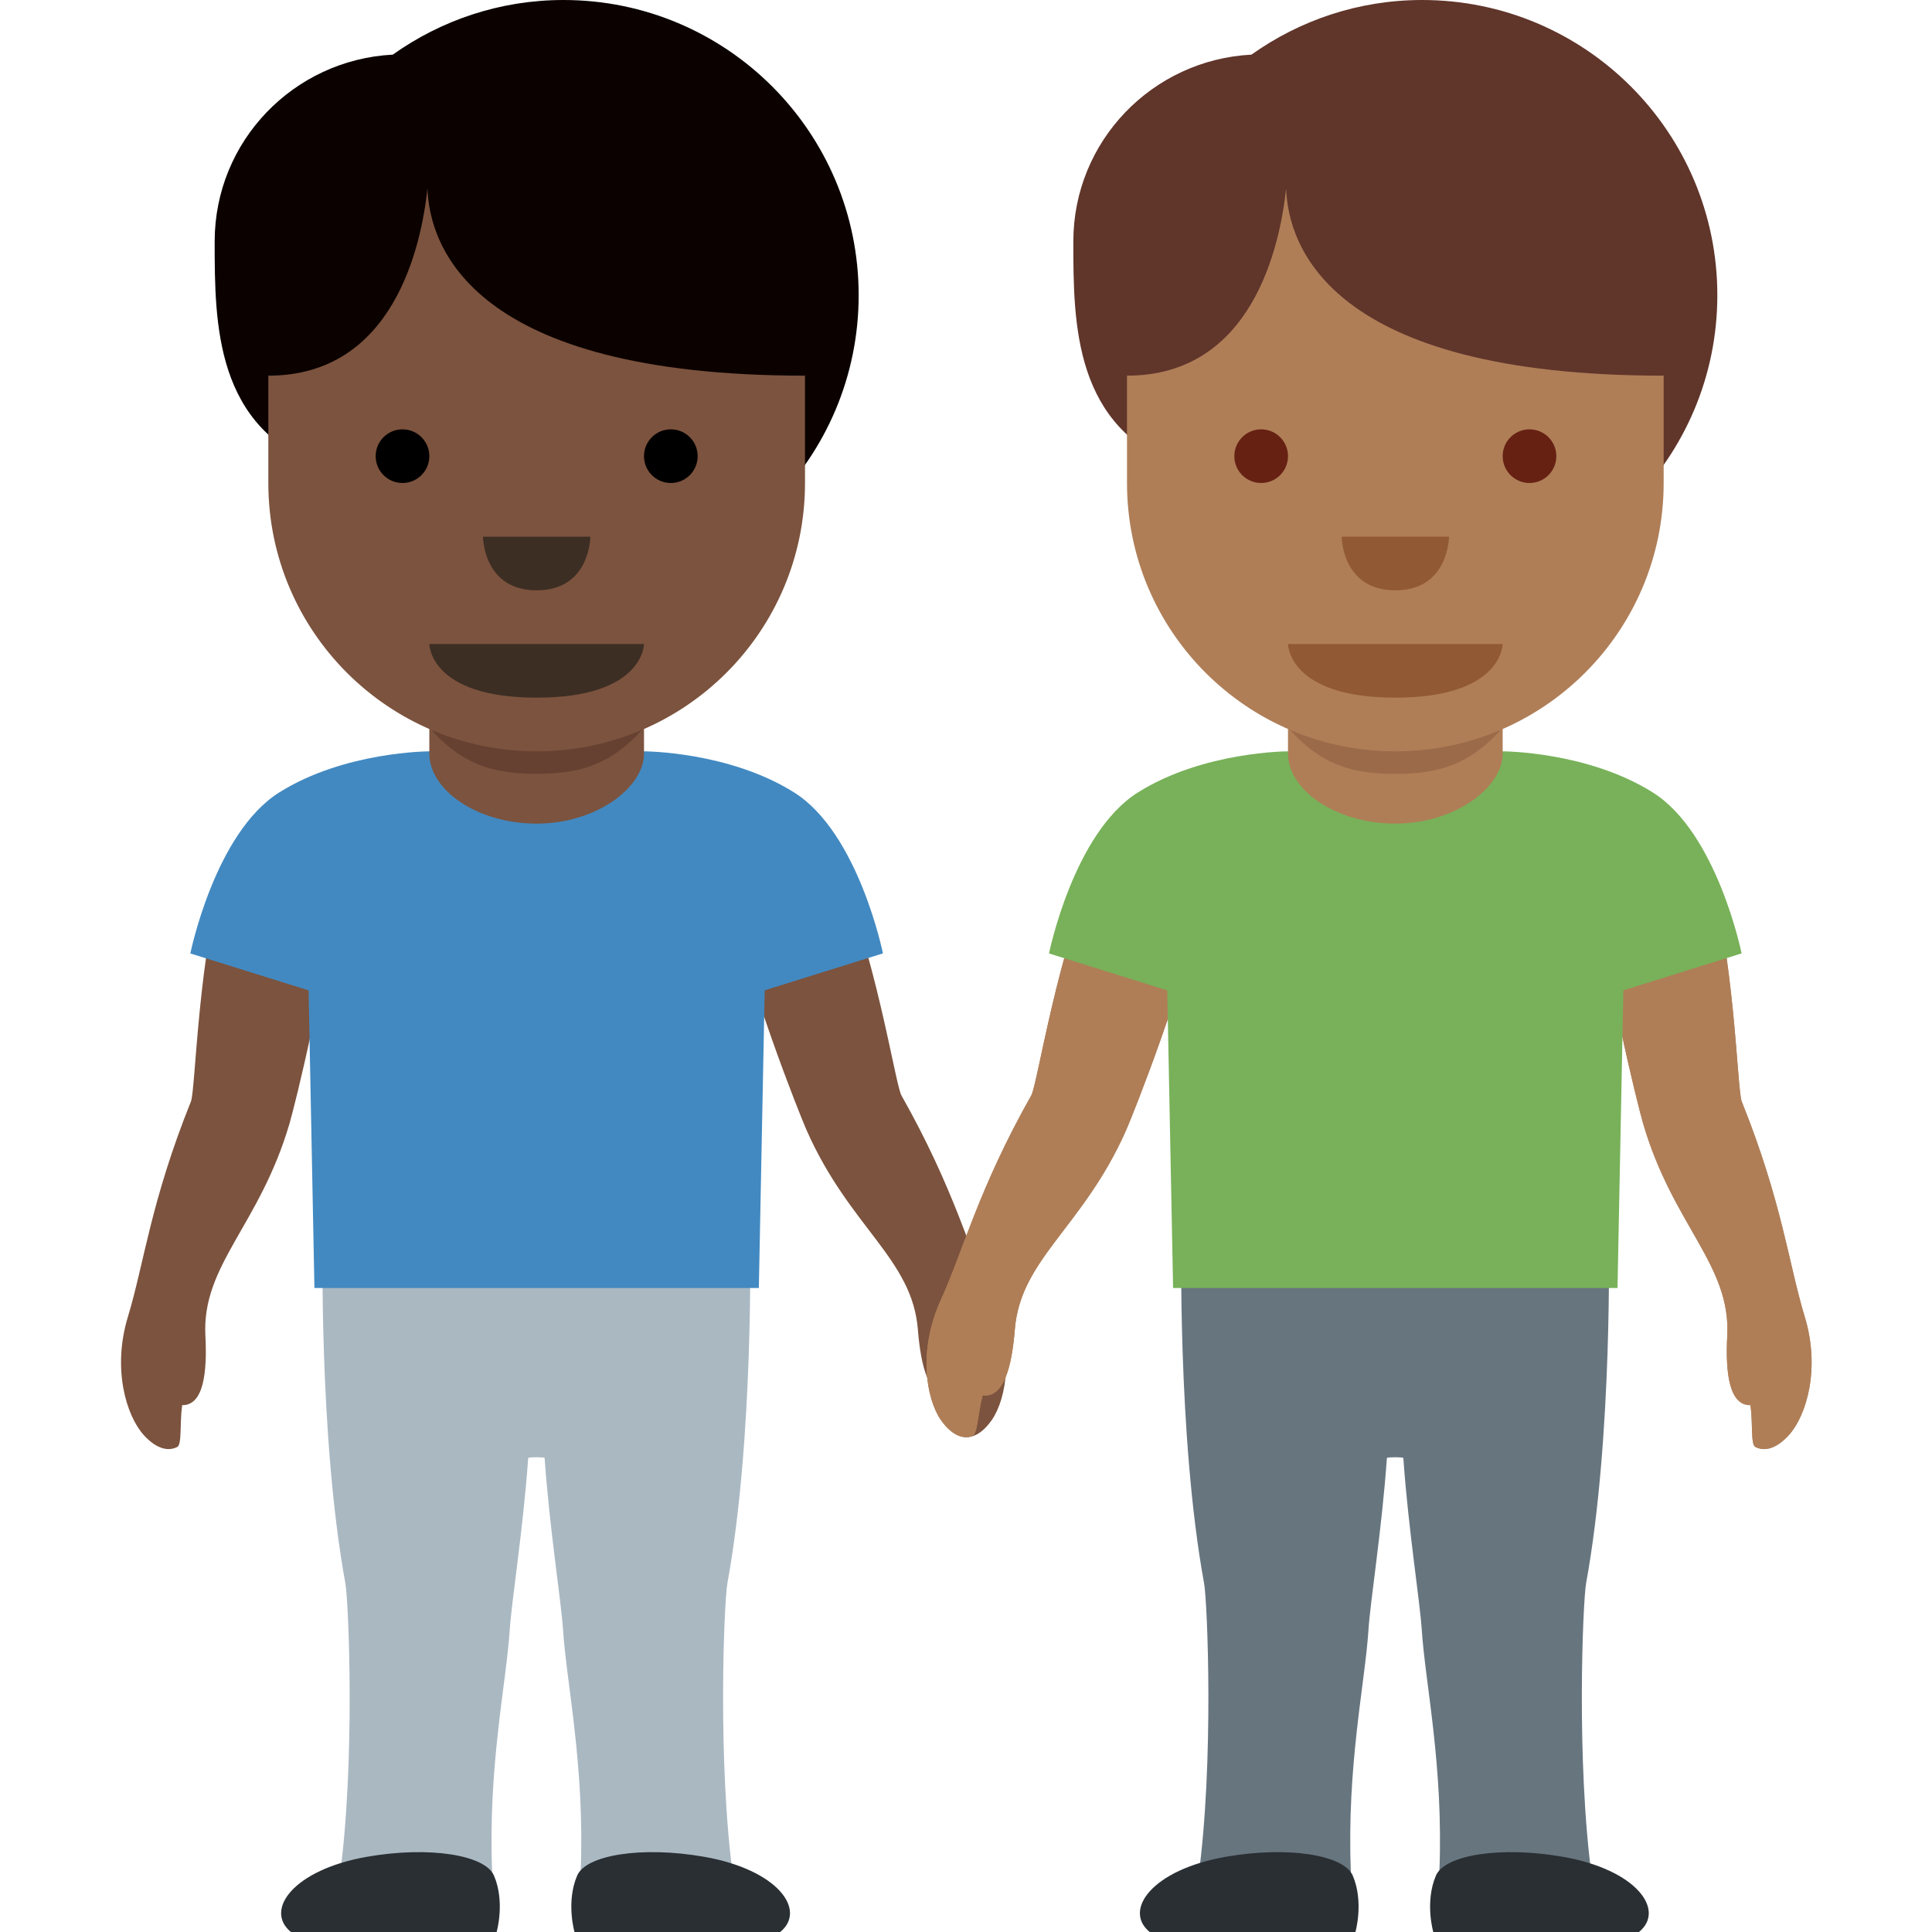
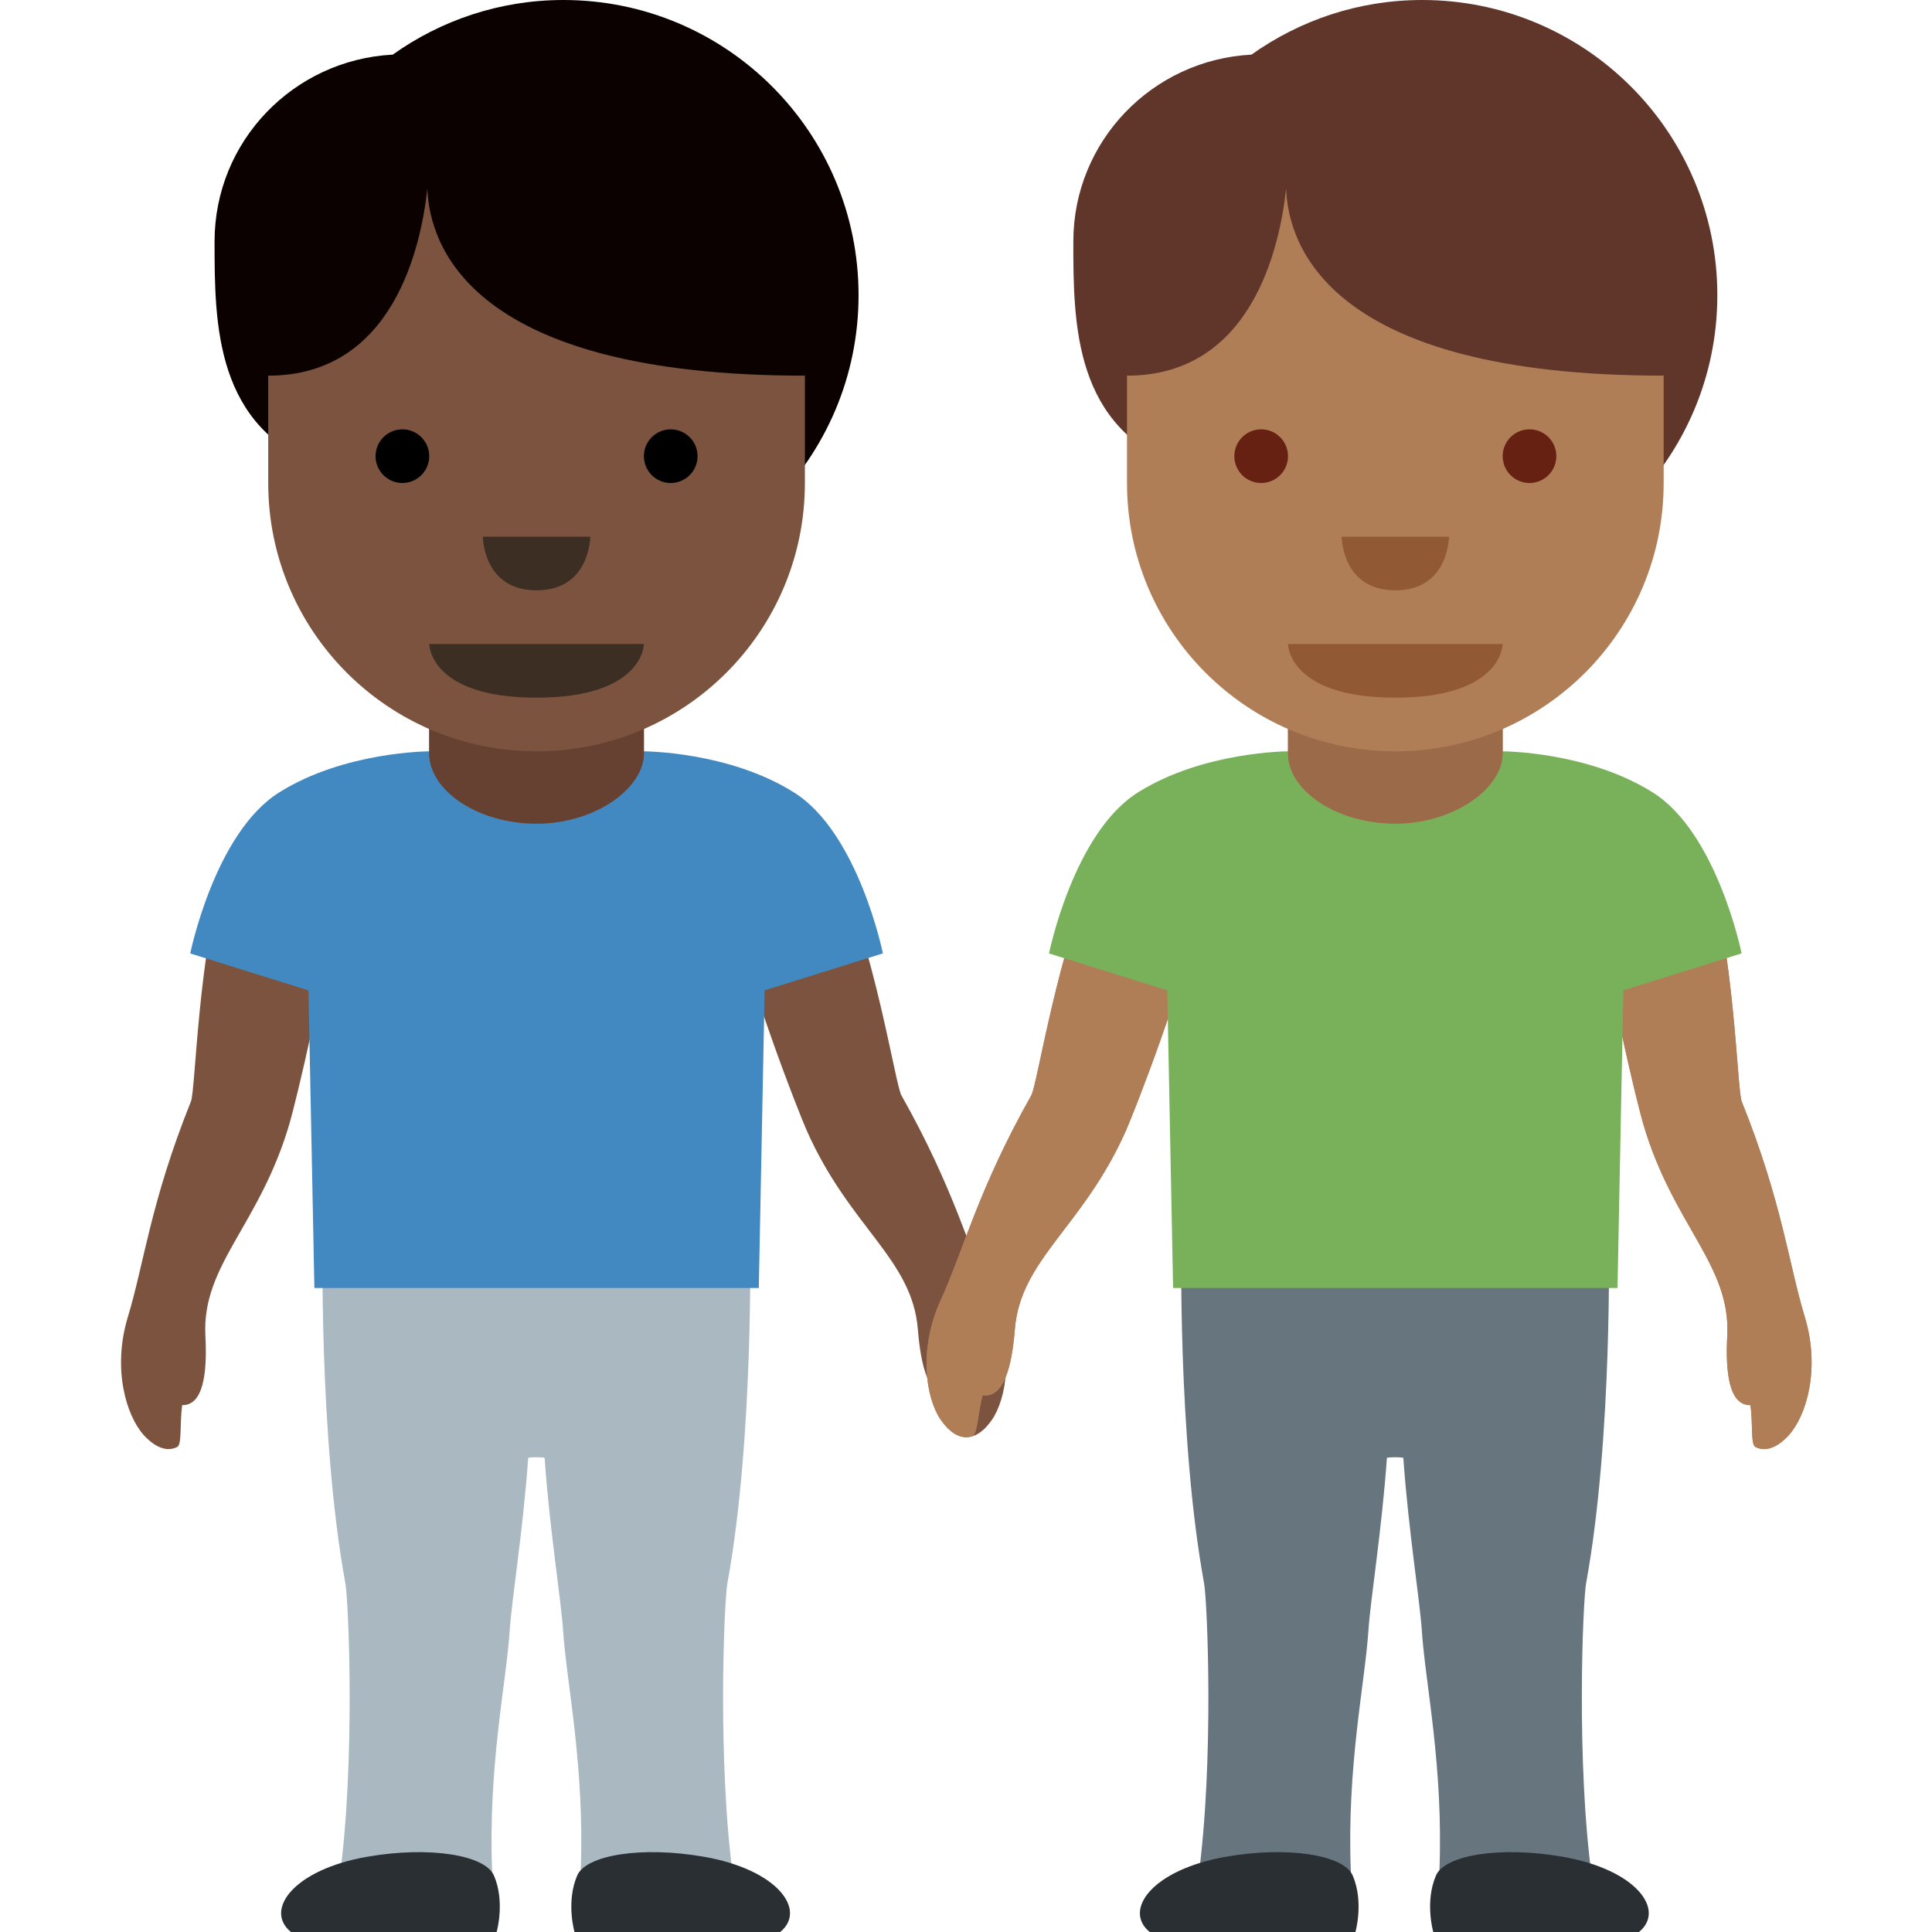
<svg xmlns="http://www.w3.org/2000/svg" viewBox="0 0 36 36">
-   <path fill="#0B0200" d="M10.5 0C9.314 0 8.218.379 7.319 1.018 5.473 1.114 4 2.629 4 4.5c0 1.542.007 3.484 2.038 4.208C7.036 10.094 8.66 11 10.5 11c3.037 0 5.5-2.462 5.5-5.499C16 2.463 13.537 0 10.5 0z" />
+   <path fill="#0B0200" d="M10.498 0c-1.186 0-2.282.379-3.18 1.018-1.847.096-3.32 1.611-3.32 3.482 0 1.542.007 3.484 2.038 4.208C7.035 10.094 8.659 11 10.498 11c3.037 0 5.5-2.462 5.5-5.499 0-3.038-2.462-5.501-5.5-5.501z" />
  <path fill="#7C533E" d="M17.896 26.76c.271.091.487-.159.586-.302.279-.405.422-1.309.004-2.227-.423-.927-.702-2.072-1.69-3.821-.115-.204-.494-2.746-1.242-4.354-.202-.435-1.495-.684-2.009-.529-.513.154.005.98.037 1.134.344 1.651 1.305 4.077 1.45 4.404.8 1.806 1.965 2.389 2.071 3.706.055.69.205 1.286.6 1.228.092.352.093.728.193.761zM3.3 26.964c-.257.126-.504-.094-.62-.222-.33-.365-.591-1.242-.296-2.208.297-.975.424-2.146 1.174-4.01.087-.217.129-2.787.66-4.479.143-.457 1.392-.875 1.922-.789.529.086.124.972.112 1.129-.124 1.682-.758 4.213-.859 4.556-.556 1.895-1.634 2.627-1.566 3.946.036.692-.034 1.302-.433 1.296-.048.363 0 .735-.094.781z" />
  <path fill="#AAB8C2" d="M13.554 29.5c.5-2.734.422-6.5.422-6.5H6.013s-.078 3.766.422 6.5c.063.344.188 3.344-.109 5.5-.066.479 2.886.937 2.844-.125-.078-1.969.264-3.513.328-4.5.035-.547.25-1.875.344-3.208.011-.018.295-.018.306 0 .094 1.333.308 2.661.344 3.208.064.987.406 2.531.328 4.5-.042 1.062 2.91.604 2.844.125-.298-2.156-.173-5.156-.11-5.5z" />
  <path fill="#292F33" d="M14.538 36c.499-.406-.041-1.161-1.42-1.402-1.163-.203-2.2-.032-2.363.35-.212.493-.05 1.052-.05 1.052h3.833zm-9.117 0c-.499-.406.041-1.161 1.42-1.402 1.163-.203 2.2-.032 2.363.35.212.493.05 1.052.05 1.052H5.421z" />
-   <path fill="#4289C1" d="M14.797 14.766C13.578 14 12 14 12 14H8s-1.578 0-2.797.766c-1.201.754-1.656 3-1.656 3l2.203.688L5.859 24h8.281l.109-5.547 2.203-.688c.001.001-.454-2.245-1.655-2.999z" />
-   <path fill="#7C533E" d="M8 10.042v4c0 .682.896 1.305 2 1.305s2-.668 2-1.305v-4H8z" />
-   <path fill="#664131" d="M8 13.56c.608.687 1.178.859 1.998.859.819 0 1.394-.173 2.002-.859v-.812H8v.812z" />
-   <path fill="#7C533E" d="M15 3H5v6c0 2.762 2.238 5 5 5s5-2.237 5-5V3z" />
-   <path fill="#0B0200" d="M5 2.5L4.5 5 5 7c2.333 0 2.85-2.412 2.965-3.488C8.004 4.588 8.779 7 15 7l.5-2-.5-2.5H5z" />
-   <path fill="#3D2E24" d="M12 12H8s0 1 2 1 2-1 2-1z" />
-   <circle cx="7.5" cy="8.5" r=".5" />
-   <circle cx="12.5" cy="8.5" r=".5" />
-   <path fill="#3D2E24" d="M9 10h2s0 1-1 1-1-1-1-1z" />
+   <path fill="#4289C1" d="M14.795 14.766C13.577 14 11.998 14 11.998 14h-4s-1.578 0-2.797.766c-1.201.754-1.656 3-1.656 3l2.203.688.11 5.546h8.281l.109-5.547 2.203-.688c.001.001-.455-2.245-1.656-2.999z" />
+   <path fill="#7C533E" d="M7.998 10.042v4c0 .682.896 1.305 2 1.305s2-.668 2-1.305v-4h-4z" />
+   <path fill="#664131" d="M7.998 14.042c0 .682.896 1.305 2 1.305s2-.668 2-1.305V11l-4 .019v3.023z" />
+   <path fill="#7C533E" d="M14.998 3h-10v6c0 2.762 2.238 5 5 5s5-2.237 5-5V3z" />
+   <path fill="#0B0200" d="M4.998 2.5l-.5 2.5.5 2c2.333 0 2.85-2.412 2.965-3.488C8.002 4.588 8.778 7 14.998 7l.5-2-.5-2.5h-10z" />
+   <path fill="#3D2E24" d="M11.998 12h-4s0 1 2 1 2-1 2-1z" />
+   <circle cx="7.498" cy="8.5" r=".5" />
+   <circle cx="12.498" cy="8.5" r=".5" />
+   <path fill="#3D2E24" d="M8.998 10h2s0 1-1 1-1-1-1-1z" />
  <path fill="#60352A" d="M26.5 0c-1.187 0-2.282.379-3.181 1.018C21.473 1.114 20 2.629 20 4.5c0 1.542.007 3.484 2.038 4.208C23.036 10.094 24.66 11 26.5 11c3.037 0 5.5-2.462 5.5-5.499C32 2.463 29.537 0 26.5 0z" />
  <path fill="#AF7E57" d="M18.117 26.76c-.271.091-.487-.159-.586-.302-.279-.405-.422-1.309-.004-2.227.423-.927.702-2.072 1.69-3.821.115-.204.494-2.746 1.242-4.354.202-.435 1.495-.684 2.009-.529.513.154-.005.98-.037 1.134-.344 1.651-1.305 4.077-1.45 4.404-.8 1.806-1.965 2.389-2.071 3.706-.055.69-.205 1.286-.6 1.228-.092.352-.094.728-.193.761zm14.595.204c.257.126.504-.094.62-.222.33-.365.591-1.242.296-2.208-.297-.975-.424-2.146-1.174-4.01-.087-.217-.129-2.787-.66-4.479-.143-.457-1.392-.875-1.922-.789-.529.086-.124.972-.112 1.129.124 1.682.758 4.213.859 4.556.556 1.895 1.634 2.627 1.566 3.946-.036.692.034 1.302.433 1.296.048.363 0 .735.094.781z" />
  <path fill="#AF7E57" d="M18.117 26.76c-.271.091-.487-.159-.586-.302-.279-.405-.422-1.309-.004-2.227.423-.927.702-2.072 1.69-3.821.115-.204.494-2.746 1.242-4.354.202-.435 1.495-.684 2.009-.529.513.154-.005.98-.037 1.134-.344 1.651-1.305 4.077-1.45 4.404-.8 1.806-1.965 2.389-2.071 3.706-.055.69-.205 1.286-.6 1.228-.092.352-.094.728-.193.761zm14.595.204c.257.126.504-.094.62-.222.33-.365.591-1.242.296-2.208-.297-.975-.424-2.146-1.174-4.01-.087-.217-.129-2.787-.66-4.479-.143-.457-1.392-.875-1.922-.789-.529.086-.124.972-.112 1.129.124 1.682.758 4.213.859 4.556.556 1.895 1.634 2.627 1.566 3.946-.036.692.034 1.302.433 1.296.048.363 0 .735.094.781z" />
  <path fill="#67757F" d="M29.555 29.5c.5-2.734.422-6.5.422-6.5h-7.963s-.078 3.766.422 6.5c.063.344.188 3.344-.109 5.5-.066.479 2.886.937 2.844-.125-.078-1.969.264-3.513.328-4.5.035-.547.25-1.875.344-3.208.011-.018.295-.018.306 0 .094 1.333.308 2.661.344 3.208.064.987.406 2.531.328 4.5-.042 1.062 2.91.604 2.844.125-.297-2.156-.172-5.156-.11-5.5z" />
  <path fill="#292F33" d="M30.54 36c.499-.406-.041-1.161-1.42-1.402-1.163-.203-2.2-.032-2.363.35-.212.493-.05 1.052-.05 1.052h3.833zm-9.117 0c-.499-.406.041-1.161 1.42-1.402 1.163-.203 2.2-.032 2.363.35.212.494.05 1.053.05 1.053L21.423 36z" />
  <path fill="#78B159" d="M30.797 14.766C29.578 14 28 14 28 14h-4s-1.578 0-2.797.766c-1.201.754-1.656 3-1.656 3l2.203.688.109 5.546h8.281l.109-5.547 2.203-.688c.001.001-.454-2.245-1.655-2.999z" />
  <path fill="#AF7E57" d="M24 10.042v4c0 .682.896 1.305 2 1.305s2-.668 2-1.305v-4h-4z" />
-   <path fill="#9B6A49" d="M24 13.561c.608.687 1.178.859 1.998.859.819 0 1.394-.173 2.002-.859v-.812h-4v.812z" />
+   <path fill="#9B6A49" d="M24 14.042c0 .682.896 1.305 2 1.305s2-.668 2-1.305V11l-4 .019v3.023z" />
  <path fill="#AF7E57" d="M31 3H21v6c0 2.762 2.238 5 5 5s5-2.237 5-5V3z" />
  <path fill="#60352A" d="M21 2.5L20.5 5l.5 2c2.333 0 2.85-2.412 2.965-3.488C24.004 4.588 24.779 7 31 7l.5-2-.5-2.5H21z" />
  <path fill="#915A34" d="M28 12h-4s0 1 2 1 2-1 2-1z" />
  <circle fill="#662113" cx="23.5" cy="8.5" r=".5" />
  <circle fill="#662113" cx="28.5" cy="8.5" r=".5" />
  <path fill="#915A34" d="M25 10h2s0 1-1 1-1-1-1-1z" />
</svg>
